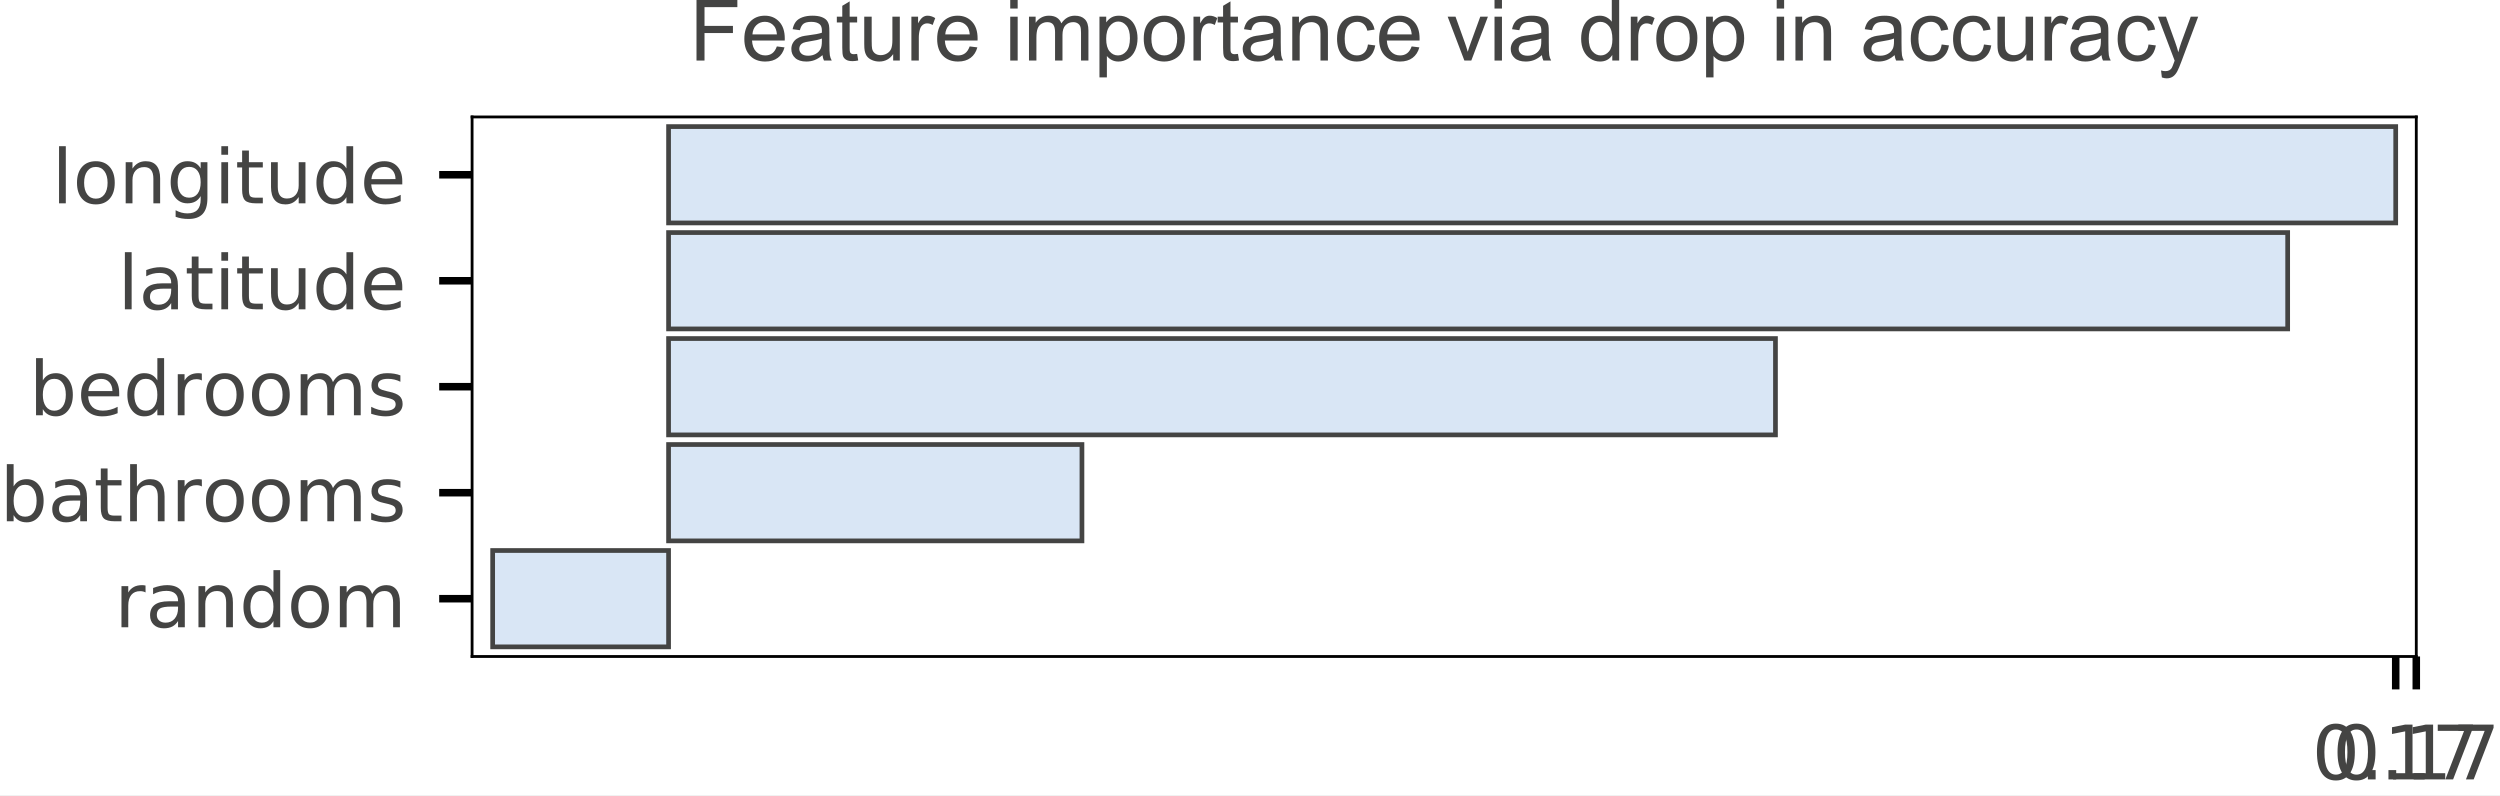
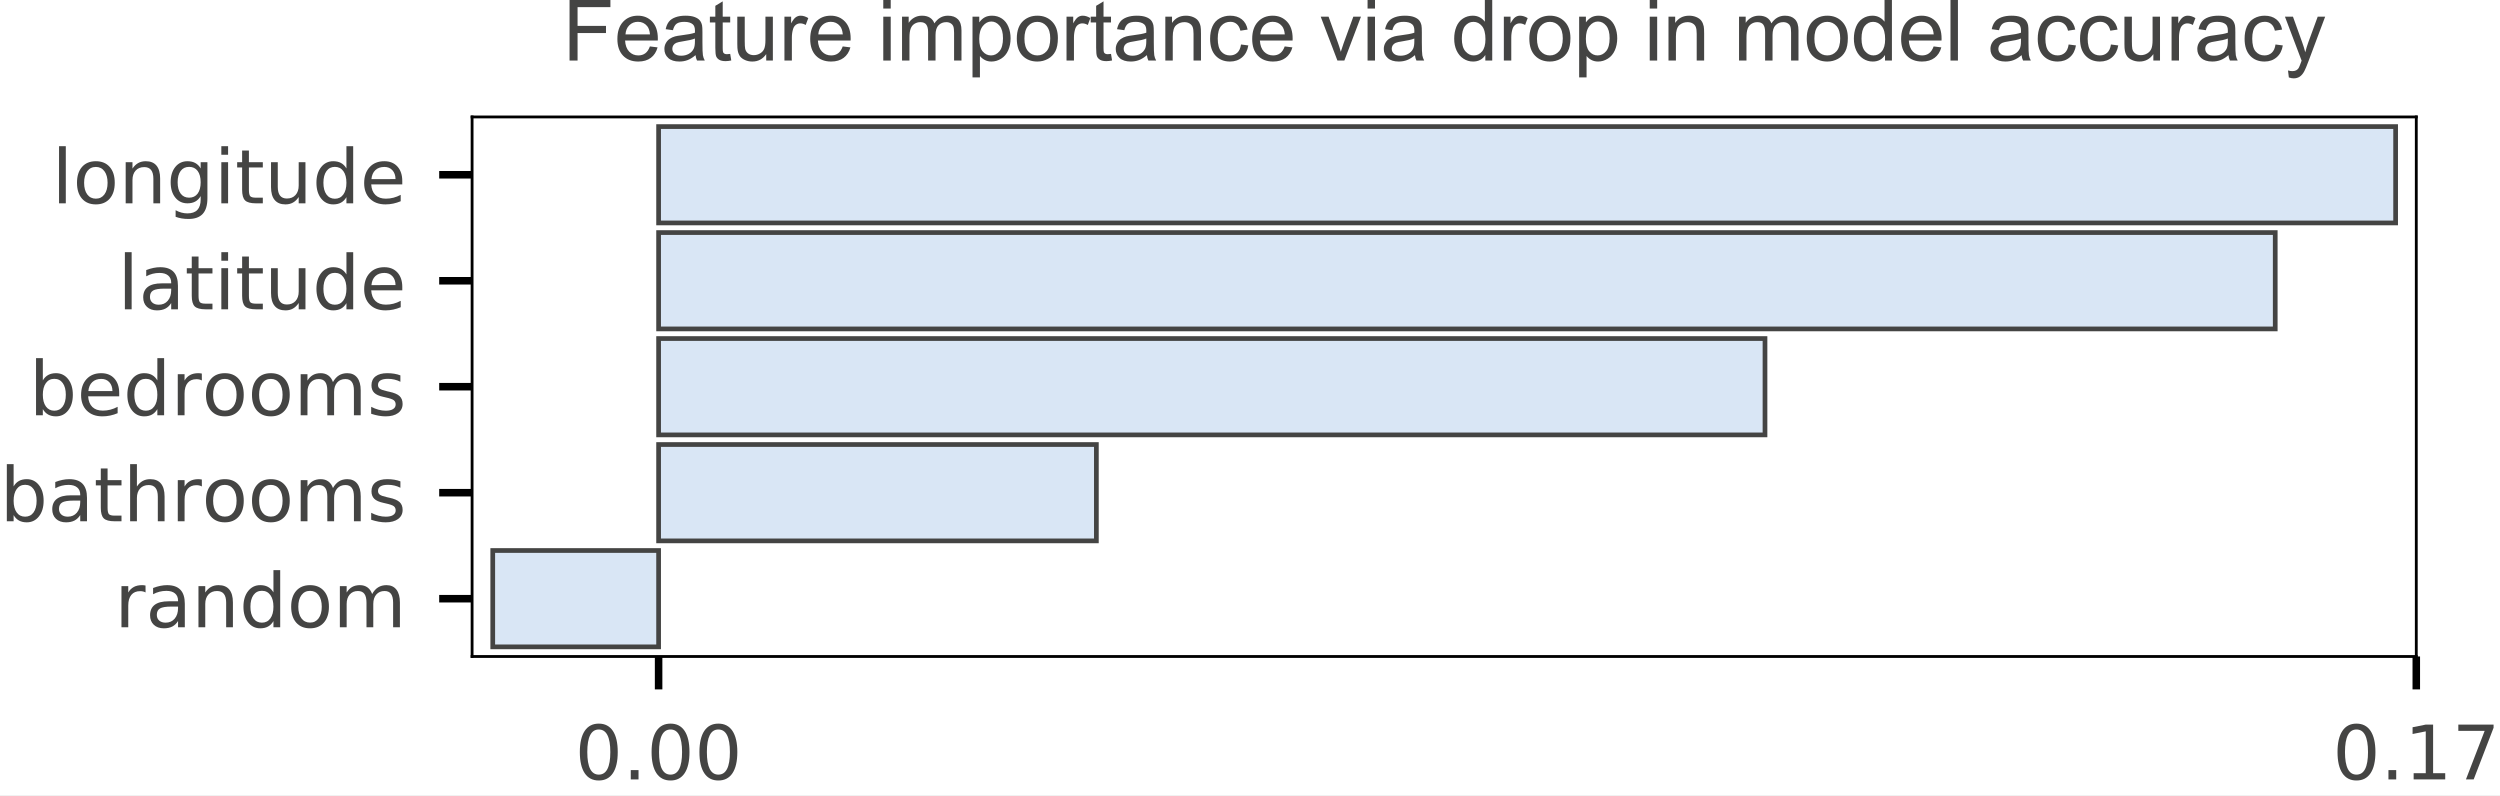
<svg xmlns="http://www.w3.org/2000/svg" xmlns:xlink="http://www.w3.org/1999/xlink" height="84.585pt" version="1.1" viewBox="0 0 265.967 84.585" width="265.967pt">
  <defs>
    <style type="text/css">
*{stroke-linecap:butt;stroke-linejoin:round;}
  </style>
  </defs>
  <g id="figure_1">
    <g id="patch_1">
      <path d="M 0 84.585  L 265.967 84.585  L 265.967 0  L 0 0  z " style="fill:#ffffff;" />
    </g>
    <g id="axes_1">
      <g id="patch_2">
        <path d="M 50.224 69.842  L 257.061 69.842  L 257.061 12.442  L 50.224 12.442  z " style="fill:#ffffff;" />
      </g>
      <g id="patch_3">
-         <path clip-path="url(#p1a82748378)" d="M 71.127 13.467  L 254.872 13.467  L 254.872 23.717  L 71.127 23.717  z " style="fill:#d9e6f5;stroke:#444443;stroke-linejoin:miter;stroke-width:0.5;" />
+         <path clip-path="url(#pf9f9a9d4ad)" d="M 70.067 13.467  L 254.863 13.467  L 254.863 23.717  L 70.067 23.717  z " style="fill:#d9e6f5;stroke:#444443;stroke-linejoin:miter;stroke-width:0.5;" />
      </g>
      <g id="patch_4">
-         <path clip-path="url(#p1a82748378)" d="M 71.127 24.742  L 243.378 24.742  L 243.378 34.992  L 71.127 34.992  z " style="fill:#d9e6f5;stroke:#444443;stroke-linejoin:miter;stroke-width:0.5;" />
+         <path clip-path="url(#pf9f9a9d4ad)" d="M 70.067 24.742  L 242.054 24.742  L 242.054 34.992  L 70.067 34.992  z " style="fill:#d9e6f5;stroke:#444443;stroke-linejoin:miter;stroke-width:0.5;" />
      </g>
      <g id="patch_5">
-         <path clip-path="url(#p1a82748378)" d="M 71.127 36.017  L 188.886 36.017  L 188.886 46.267  L 71.127 46.267  z " style="fill:#d9e6f5;stroke:#444443;stroke-linejoin:miter;stroke-width:0.5;" />
+         <path clip-path="url(#pf9f9a9d4ad)" d="M 70.067 36.017  L 187.772 36.017  L 187.772 46.267  L 70.067 46.267  z " style="fill:#d9e6f5;stroke:#444443;stroke-linejoin:miter;stroke-width:0.5;" />
      </g>
      <g id="patch_6">
-         <path clip-path="url(#p1a82748378)" d="M 71.127 47.292  L 115.105 47.292  L 115.105 57.542  L 71.127 57.542  z " style="fill:#d9e6f5;stroke:#444443;stroke-linejoin:miter;stroke-width:0.5;" />
+         <path clip-path="url(#pf9f9a9d4ad)" d="M 70.067 47.292  L 116.639 47.292  L 116.639 57.542  L 70.067 57.542  z " style="fill:#d9e6f5;stroke:#444443;stroke-linejoin:miter;stroke-width:0.5;" />
      </g>
      <g id="patch_7">
-         <path clip-path="url(#p1a82748378)" d="M 71.127 58.567  L 52.413 58.567  L 52.413 68.817  L 71.127 68.817  z " style="fill:#d9e6f5;stroke:#444443;stroke-linejoin:miter;stroke-width:0.5;" />
+         <path clip-path="url(#pf9f9a9d4ad)" d="M 70.067 58.567  L 52.422 58.567  L 52.422 68.817  L 70.067 68.817  z " style="fill:#d9e6f5;stroke:#444443;stroke-linejoin:miter;stroke-width:0.5;" />
      </g>
      <g id="matplotlib.axis_1">
        <g id="xtick_1">
          <g id="line2d_1">
            <defs>
-               <path d="M 0 0  L 0 3.5  " id="ma153b9e404" style="stroke:#000000;stroke-width:0.8;" />
-             </defs>
-             <g>
-               <use style="stroke:#000000;stroke-width:0.8;" x="254.872" xlink:href="#ma153b9e404" y="69.842" />
+               <path d="M 0 0  L 0 3.5  " id="m6f3cc1095b" style="stroke:#000000;stroke-width:0.8;" />
+             </defs>
+             <g>
+               <use style="stroke:#000000;stroke-width:0.8;" x="70.067" xlink:href="#m6f3cc1095b" y="69.842" />
            </g>
          </g>
          <g id="text_1">
            <defs>
              <path d="M 31.781 66.406  Q 24.172 66.406 20.328 58.906  Q 16.5 51.422 16.5 36.375  Q 16.5 21.391 20.328 13.891  Q 24.172 6.391 31.781 6.391  Q 39.453 6.391 43.281 13.891  Q 47.125 21.391 47.125 36.375  Q 47.125 51.422 43.281 58.906  Q 39.453 66.406 31.781 66.406  z M 31.781 74.219  Q 44.047 74.219 50.516 64.516  Q 56.984 54.828 56.984 36.375  Q 56.984 17.969 50.516 8.266  Q 44.047 -1.422 31.781 -1.422  Q 19.531 -1.422 13.062 8.266  Q 6.594 17.969 6.594 36.375  Q 6.594 54.828 13.062 64.516  Q 19.531 74.219 31.781 74.219  z " id="DejaVuSans-30" />
              <path d="M 10.688 12.406  L 21 12.406  L 21 0  L 10.688 0  z " id="DejaVuSans-2e" />
+             </defs>
+             <g style="fill:#444443;" transform="translate(61.16028 82.92078)scale(0.08 -0.08)">
+               <use xlink:href="#DejaVuSans-30" />
+               <use x="63.623" xlink:href="#DejaVuSans-2e" />
+               <use x="95.41" xlink:href="#DejaVuSans-30" />
+               <use x="159.033" xlink:href="#DejaVuSans-30" />
+             </g>
+           </g>
+         </g>
+         <g id="xtick_2">
+           <g id="line2d_2">
+             <g>
+               <use style="stroke:#000000;stroke-width:0.8;" x="257.061" xlink:href="#m6f3cc1095b" y="69.842" />
+             </g>
+           </g>
+           <g id="text_2">
+             <defs>
              <path d="M 12.406 8.297  L 28.516 8.297  L 28.516 63.922  L 10.984 60.406  L 10.984 69.391  L 28.422 72.906  L 38.281 72.906  L 38.281 8.297  L 54.391 8.297  L 54.391 0  L 12.406 0  z " id="DejaVuSans-31" />
              <path d="M 8.203 72.906  L 55.078 72.906  L 55.078 68.703  L 28.609 0  L 18.312 0  L 43.219 64.594  L 8.203 64.594  z " id="DejaVuSans-37" />
            </defs>
-             <g style="fill:#444443;" transform="translate(245.9655 82.92078)scale(0.08 -0.08)">
-               <use xlink:href="#DejaVuSans-30" />
-               <use x="63.623" xlink:href="#DejaVuSans-2e" />
-               <use x="95.41" xlink:href="#DejaVuSans-31" />
-               <use x="159.033" xlink:href="#DejaVuSans-37" />
-             </g>
-           </g>
-         </g>
-         <g id="xtick_2">
-           <g id="line2d_2">
-             <g>
-               <use style="stroke:#000000;stroke-width:0.8;" x="257.061" xlink:href="#ma153b9e404" y="69.842" />
-             </g>
-           </g>
-           <g id="text_2">
            <g style="fill:#444443;" transform="translate(248.155 82.92078)scale(0.08 -0.08)">
              <use xlink:href="#DejaVuSans-30" />
              <use x="63.623" xlink:href="#DejaVuSans-2e" />
              <use x="95.41" xlink:href="#DejaVuSans-31" />
              <use x="159.033" xlink:href="#DejaVuSans-37" />
            </g>
          </g>
        </g>
      </g>
      <g id="matplotlib.axis_2">
        <g id="ytick_1">
          <g id="line2d_3">
            <defs>
-               <path d="M 0 0  L -3.5 0  " id="maa79f5720c" style="stroke:#000000;stroke-width:0.8;" />
-             </defs>
-             <g>
-               <use style="stroke:#000000;stroke-width:0.8;" x="50.224" xlink:href="#maa79f5720c" y="18.592" />
+               <path d="M 0 0  L -3.5 0  " id="m3be2ed6abf" style="stroke:#000000;stroke-width:0.8;" />
+             </defs>
+             <g>
+               <use style="stroke:#000000;stroke-width:0.8;" x="50.224" xlink:href="#m3be2ed6abf" y="18.592" />
            </g>
          </g>
          <g id="text_3">
            <defs>
              <path d="M 9.422 75.984  L 18.406 75.984  L 18.406 0  L 9.422 0  z " id="DejaVuSans-6c" />
              <path d="M 30.609 48.391  Q 23.391 48.391 19.188 42.75  Q 14.984 37.109 14.984 27.297  Q 14.984 17.484 19.156 11.844  Q 23.344 6.203 30.609 6.203  Q 37.797 6.203 41.984 11.859  Q 46.188 17.531 46.188 27.297  Q 46.188 37.016 41.984 42.703  Q 37.797 48.391 30.609 48.391  z M 30.609 56  Q 42.328 56 49.016 48.375  Q 55.719 40.766 55.719 27.297  Q 55.719 13.875 49.016 6.219  Q 42.328 -1.422 30.609 -1.422  Q 18.844 -1.422 12.172 6.219  Q 5.516 13.875 5.516 27.297  Q 5.516 40.766 12.172 48.375  Q 18.844 56 30.609 56  z " id="DejaVuSans-6f" />
              <path d="M 54.891 33.016  L 54.891 0  L 45.906 0  L 45.906 32.719  Q 45.906 40.484 42.875 44.328  Q 39.844 48.188 33.797 48.188  Q 26.516 48.188 22.312 43.547  Q 18.109 38.922 18.109 30.906  L 18.109 0  L 9.078 0  L 9.078 54.688  L 18.109 54.688  L 18.109 46.188  Q 21.344 51.125 25.703 53.562  Q 30.078 56 35.797 56  Q 45.219 56 50.047 50.172  Q 54.891 44.344 54.891 33.016  z " id="DejaVuSans-6e" />
              <path d="M 45.406 27.984  Q 45.406 37.75 41.375 43.109  Q 37.359 48.484 30.078 48.484  Q 22.859 48.484 18.828 43.109  Q 14.797 37.75 14.797 27.984  Q 14.797 18.266 18.828 12.891  Q 22.859 7.516 30.078 7.516  Q 37.359 7.516 41.375 12.891  Q 45.406 18.266 45.406 27.984  z M 54.391 6.781  Q 54.391 -7.172 48.188 -13.984  Q 42 -20.797 29.203 -20.797  Q 24.469 -20.797 20.266 -20.094  Q 16.062 -19.391 12.109 -17.922  L 12.109 -9.188  Q 16.062 -11.328 19.922 -12.344  Q 23.781 -13.375 27.781 -13.375  Q 36.625 -13.375 41.016 -8.766  Q 45.406 -4.156 45.406 5.172  L 45.406 9.625  Q 42.625 4.781 38.281 2.391  Q 33.938 0 27.875 0  Q 17.828 0 11.672 7.656  Q 5.516 15.328 5.516 27.984  Q 5.516 40.672 11.672 48.328  Q 17.828 56 27.875 56  Q 33.938 56 38.281 53.609  Q 42.625 51.219 45.406 46.391  L 45.406 54.688  L 54.391 54.688  z " id="DejaVuSans-67" />
              <path d="M 9.422 54.688  L 18.406 54.688  L 18.406 0  L 9.422 0  z M 9.422 75.984  L 18.406 75.984  L 18.406 64.594  L 9.422 64.594  z " id="DejaVuSans-69" />
              <path d="M 18.312 70.219  L 18.312 54.688  L 36.812 54.688  L 36.812 47.703  L 18.312 47.703  L 18.312 18.016  Q 18.312 11.328 20.141 9.422  Q 21.969 7.516 27.594 7.516  L 36.812 7.516  L 36.812 0  L 27.594 0  Q 17.188 0 13.234 3.875  Q 9.281 7.766 9.281 18.016  L 9.281 47.703  L 2.688 47.703  L 2.688 54.688  L 9.281 54.688  L 9.281 70.219  z " id="DejaVuSans-74" />
              <path d="M 8.5 21.578  L 8.5 54.688  L 17.484 54.688  L 17.484 21.922  Q 17.484 14.156 20.5 10.266  Q 23.531 6.391 29.594 6.391  Q 36.859 6.391 41.078 11.031  Q 45.312 15.672 45.312 23.688  L 45.312 54.688  L 54.297 54.688  L 54.297 0  L 45.312 0  L 45.312 8.406  Q 42.047 3.422 37.719 1  Q 33.406 -1.422 27.688 -1.422  Q 18.266 -1.422 13.375 4.438  Q 8.5 10.297 8.5 21.578  z M 31.109 56  z " id="DejaVuSans-75" />
              <path d="M 45.406 46.391  L 45.406 75.984  L 54.391 75.984  L 54.391 0  L 45.406 0  L 45.406 8.203  Q 42.578 3.328 38.25 0.953  Q 33.938 -1.422 27.875 -1.422  Q 17.969 -1.422 11.734 6.484  Q 5.516 14.406 5.516 27.297  Q 5.516 40.188 11.734 48.094  Q 17.969 56 27.875 56  Q 33.938 56 38.25 53.625  Q 42.578 51.266 45.406 46.391  z M 14.797 27.297  Q 14.797 17.391 18.875 11.75  Q 22.953 6.109 30.078 6.109  Q 37.203 6.109 41.297 11.75  Q 45.406 17.391 45.406 27.297  Q 45.406 37.203 41.297 42.844  Q 37.203 48.484 30.078 48.484  Q 22.953 48.484 18.875 42.844  Q 14.797 37.203 14.797 27.297  z " id="DejaVuSans-64" />
              <path d="M 56.203 29.594  L 56.203 25.203  L 14.891 25.203  Q 15.484 15.922 20.484 11.062  Q 25.484 6.203 34.422 6.203  Q 39.594 6.203 44.453 7.469  Q 49.312 8.734 54.109 11.281  L 54.109 2.781  Q 49.266 0.734 44.188 -0.344  Q 39.109 -1.422 33.891 -1.422  Q 20.797 -1.422 13.156 6.188  Q 5.516 13.812 5.516 26.812  Q 5.516 40.234 12.766 48.109  Q 20.016 56 32.328 56  Q 43.359 56 49.781 48.891  Q 56.203 41.797 56.203 29.594  z M 47.219 32.234  Q 47.125 39.594 43.094 43.984  Q 39.062 48.391 32.422 48.391  Q 24.906 48.391 20.391 44.141  Q 15.875 39.891 15.188 32.172  z " id="DejaVuSans-65" />
            </defs>
            <g style="fill:#444443;" transform="translate(5.5275 21.63141)scale(0.08 -0.08)">
              <use xlink:href="#DejaVuSans-6c" />
              <use x="27.783" xlink:href="#DejaVuSans-6f" />
              <use x="88.965" xlink:href="#DejaVuSans-6e" />
              <use x="152.344" xlink:href="#DejaVuSans-67" />
              <use x="215.82" xlink:href="#DejaVuSans-69" />
              <use x="243.604" xlink:href="#DejaVuSans-74" />
              <use x="282.812" xlink:href="#DejaVuSans-75" />
              <use x="346.191" xlink:href="#DejaVuSans-64" />
              <use x="409.668" xlink:href="#DejaVuSans-65" />
            </g>
          </g>
        </g>
        <g id="ytick_2">
          <g id="line2d_4">
            <g>
-               <use style="stroke:#000000;stroke-width:0.8;" x="50.224" xlink:href="#maa79f5720c" y="29.867" />
+               <use style="stroke:#000000;stroke-width:0.8;" x="50.224" xlink:href="#m3be2ed6abf" y="29.867" />
            </g>
          </g>
          <g id="text_4">
            <defs>
              <path d="M 34.281 27.484  Q 23.391 27.484 19.188 25  Q 14.984 22.516 14.984 16.5  Q 14.984 11.719 18.141 8.906  Q 21.297 6.109 26.703 6.109  Q 34.188 6.109 38.703 11.406  Q 43.219 16.703 43.219 25.484  L 43.219 27.484  z M 52.203 31.203  L 52.203 0  L 43.219 0  L 43.219 8.297  Q 40.141 3.328 35.547 0.953  Q 30.953 -1.422 24.312 -1.422  Q 15.922 -1.422 10.953 3.297  Q 6 8.016 6 15.922  Q 6 25.141 12.172 29.828  Q 18.359 34.516 30.609 34.516  L 43.219 34.516  L 43.219 35.406  Q 43.219 41.609 39.141 45  Q 35.062 48.391 27.688 48.391  Q 23 48.391 18.547 47.266  Q 14.109 46.141 10.016 43.891  L 10.016 52.203  Q 14.938 54.109 19.578 55.047  Q 24.219 56 28.609 56  Q 40.484 56 46.344 49.844  Q 52.203 43.703 52.203 31.203  z " id="DejaVuSans-61" />
            </defs>
            <g style="fill:#444443;" transform="translate(12.5325 32.90641)scale(0.08 -0.08)">
              <use xlink:href="#DejaVuSans-6c" />
              <use x="27.783" xlink:href="#DejaVuSans-61" />
              <use x="89.062" xlink:href="#DejaVuSans-74" />
              <use x="128.271" xlink:href="#DejaVuSans-69" />
              <use x="156.055" xlink:href="#DejaVuSans-74" />
              <use x="195.264" xlink:href="#DejaVuSans-75" />
              <use x="258.643" xlink:href="#DejaVuSans-64" />
              <use x="322.119" xlink:href="#DejaVuSans-65" />
            </g>
          </g>
        </g>
        <g id="ytick_3">
          <g id="line2d_5">
            <g>
-               <use style="stroke:#000000;stroke-width:0.8;" x="50.224" xlink:href="#maa79f5720c" y="41.142" />
+               <use style="stroke:#000000;stroke-width:0.8;" x="50.224" xlink:href="#m3be2ed6abf" y="41.142" />
            </g>
          </g>
          <g id="text_5">
            <defs>
              <path d="M 48.688 27.297  Q 48.688 37.203 44.609 42.844  Q 40.531 48.484 33.406 48.484  Q 26.266 48.484 22.188 42.844  Q 18.109 37.203 18.109 27.297  Q 18.109 17.391 22.188 11.75  Q 26.266 6.109 33.406 6.109  Q 40.531 6.109 44.609 11.75  Q 48.688 17.391 48.688 27.297  z M 18.109 46.391  Q 20.953 51.266 25.266 53.625  Q 29.594 56 35.594 56  Q 45.562 56 51.781 48.094  Q 58.016 40.188 58.016 27.297  Q 58.016 14.406 51.781 6.484  Q 45.562 -1.422 35.594 -1.422  Q 29.594 -1.422 25.266 0.953  Q 20.953 3.328 18.109 8.203  L 18.109 0  L 9.078 0  L 9.078 75.984  L 18.109 75.984  z " id="DejaVuSans-62" />
              <path d="M 41.109 46.297  Q 39.594 47.172 37.812 47.578  Q 36.031 48 33.891 48  Q 26.266 48 22.188 43.047  Q 18.109 38.094 18.109 28.812  L 18.109 0  L 9.078 0  L 9.078 54.688  L 18.109 54.688  L 18.109 46.188  Q 20.953 51.172 25.484 53.578  Q 30.031 56 36.531 56  Q 37.453 56 38.578 55.875  Q 39.703 55.766 41.062 55.516  z " id="DejaVuSans-72" />
              <path d="M 52 44.188  Q 55.375 50.25 60.062 53.125  Q 64.75 56 71.094 56  Q 79.641 56 84.281 50.016  Q 88.922 44.047 88.922 33.016  L 88.922 0  L 79.891 0  L 79.891 32.719  Q 79.891 40.578 77.094 44.375  Q 74.312 48.188 68.609 48.188  Q 61.625 48.188 57.562 43.547  Q 53.516 38.922 53.516 30.906  L 53.516 0  L 44.484 0  L 44.484 32.719  Q 44.484 40.625 41.703 44.406  Q 38.922 48.188 33.109 48.188  Q 26.219 48.188 22.156 43.531  Q 18.109 38.875 18.109 30.906  L 18.109 0  L 9.078 0  L 9.078 54.688  L 18.109 54.688  L 18.109 46.188  Q 21.188 51.219 25.484 53.609  Q 29.781 56 35.688 56  Q 41.656 56 45.828 52.969  Q 50 49.953 52 44.188  z " id="DejaVuSans-6d" />
              <path d="M 44.281 53.078  L 44.281 44.578  Q 40.484 46.531 36.375 47.5  Q 32.281 48.484 27.875 48.484  Q 21.188 48.484 17.844 46.438  Q 14.5 44.391 14.5 40.281  Q 14.5 37.156 16.891 35.375  Q 19.281 33.594 26.516 31.984  L 29.594 31.297  Q 39.156 29.25 43.188 25.516  Q 47.219 21.781 47.219 15.094  Q 47.219 7.469 41.188 3.016  Q 35.156 -1.422 24.609 -1.422  Q 20.219 -1.422 15.453 -0.562  Q 10.688 0.297 5.422 2  L 5.422 11.281  Q 10.406 8.688 15.234 7.391  Q 20.062 6.109 24.812 6.109  Q 31.156 6.109 34.562 8.281  Q 37.984 10.453 37.984 14.406  Q 37.984 18.062 35.516 20.016  Q 33.062 21.969 24.703 23.781  L 21.578 24.516  Q 13.234 26.266 9.516 29.906  Q 5.812 33.547 5.812 39.891  Q 5.812 47.609 11.281 51.797  Q 16.75 56 26.812 56  Q 31.781 56 36.172 55.266  Q 40.578 54.547 44.281 53.078  z " id="DejaVuSans-73" />
            </defs>
            <g style="fill:#444443;" transform="translate(3.1075 44.18141)scale(0.08 -0.08)">
              <use xlink:href="#DejaVuSans-62" />
              <use x="63.477" xlink:href="#DejaVuSans-65" />
              <use x="125" xlink:href="#DejaVuSans-64" />
              <use x="188.477" xlink:href="#DejaVuSans-72" />
              <use x="229.559" xlink:href="#DejaVuSans-6f" />
              <use x="290.74" xlink:href="#DejaVuSans-6f" />
              <use x="351.922" xlink:href="#DejaVuSans-6d" />
              <use x="449.334" xlink:href="#DejaVuSans-73" />
            </g>
          </g>
        </g>
        <g id="ytick_4">
          <g id="line2d_6">
            <g>
-               <use style="stroke:#000000;stroke-width:0.8;" x="50.224" xlink:href="#maa79f5720c" y="52.417" />
+               <use style="stroke:#000000;stroke-width:0.8;" x="50.224" xlink:href="#m3be2ed6abf" y="52.417" />
            </g>
          </g>
          <g id="text_6">
            <defs>
              <path d="M 54.891 33.016  L 54.891 0  L 45.906 0  L 45.906 32.719  Q 45.906 40.484 42.875 44.328  Q 39.844 48.188 33.797 48.188  Q 26.516 48.188 22.312 43.547  Q 18.109 38.922 18.109 30.906  L 18.109 0  L 9.078 0  L 9.078 75.984  L 18.109 75.984  L 18.109 46.188  Q 21.344 51.125 25.703 53.562  Q 30.078 56 35.797 56  Q 45.219 56 50.047 50.172  Q 54.891 44.344 54.891 33.016  z " id="DejaVuSans-68" />
            </defs>
            <g style="fill:#444443;" transform="translate(0 55.45641)scale(0.08 -0.08)">
              <use xlink:href="#DejaVuSans-62" />
              <use x="63.477" xlink:href="#DejaVuSans-61" />
              <use x="124.756" xlink:href="#DejaVuSans-74" />
              <use x="163.965" xlink:href="#DejaVuSans-68" />
              <use x="227.344" xlink:href="#DejaVuSans-72" />
              <use x="268.426" xlink:href="#DejaVuSans-6f" />
              <use x="329.607" xlink:href="#DejaVuSans-6f" />
              <use x="390.789" xlink:href="#DejaVuSans-6d" />
              <use x="488.201" xlink:href="#DejaVuSans-73" />
            </g>
          </g>
        </g>
        <g id="ytick_5">
          <g id="line2d_7">
            <g>
-               <use style="stroke:#000000;stroke-width:0.8;" x="50.224" xlink:href="#maa79f5720c" y="63.692" />
+               <use style="stroke:#000000;stroke-width:0.8;" x="50.224" xlink:href="#m3be2ed6abf" y="63.692" />
            </g>
          </g>
          <g id="text_7">
            <g style="fill:#444443;" transform="translate(12.19625 66.73141)scale(0.08 -0.08)">
              <use xlink:href="#DejaVuSans-72" />
              <use x="41.113" xlink:href="#DejaVuSans-61" />
              <use x="102.393" xlink:href="#DejaVuSans-6e" />
              <use x="165.771" xlink:href="#DejaVuSans-64" />
              <use x="229.248" xlink:href="#DejaVuSans-6f" />
              <use x="290.43" xlink:href="#DejaVuSans-6d" />
            </g>
          </g>
        </g>
      </g>
      <g id="patch_8">
        <path d="M 50.224 69.842  L 50.224 12.442  " style="fill:none;stroke:#000000;stroke-linecap:square;stroke-linejoin:miter;stroke-width:0.3;" />
      </g>
      <g id="patch_9">
        <path d="M 257.061 69.842  L 257.061 12.442  " style="fill:none;stroke:#000000;stroke-linecap:square;stroke-linejoin:miter;stroke-width:0.3;" />
      </g>
      <g id="patch_10">
        <path d="M 50.224 69.842  L 257.061 69.842  " style="fill:none;stroke:#000000;stroke-linecap:square;stroke-linejoin:miter;stroke-width:0.3;" />
      </g>
      <g id="patch_11">
        <path d="M 50.224 12.442  L 257.061 12.442  " style="fill:none;stroke:#000000;stroke-linecap:square;stroke-linejoin:miter;stroke-width:0.3;" />
      </g>
      <g id="text_8">
        <defs>
          <path d="M 8.203 0  L 8.203 71.578  L 56.5 71.578  L 56.5 63.141  L 17.672 63.141  L 17.672 40.969  L 51.266 40.969  L 51.266 32.516  L 17.672 32.516  L 17.672 0  z " id="ArialMT-46" />
          <path d="M 42.094 16.703  L 51.172 15.578  Q 49.031 7.625 43.219 3.219  Q 37.406 -1.172 28.375 -1.172  Q 17 -1.172 10.328 5.828  Q 3.656 12.844 3.656 25.484  Q 3.656 38.578 10.391 45.797  Q 17.141 53.031 27.875 53.031  Q 38.281 53.031 44.875 45.953  Q 51.469 38.875 51.469 26.031  Q 51.469 25.25 51.422 23.688  L 12.75 23.688  Q 13.234 15.141 17.578 10.594  Q 21.922 6.062 28.422 6.062  Q 33.25 6.062 36.672 8.594  Q 40.094 11.141 42.094 16.703  z M 13.234 30.906  L 42.188 30.906  Q 41.609 37.453 38.875 40.719  Q 34.672 45.797 27.984 45.797  Q 21.922 45.797 17.797 41.75  Q 13.672 37.703 13.234 30.906  z " id="ArialMT-65" />
          <path d="M 40.438 6.391  Q 35.547 2.25 31.031 0.531  Q 26.516 -1.172 21.344 -1.172  Q 12.797 -1.172 8.203 3  Q 3.609 7.172 3.609 13.672  Q 3.609 17.484 5.344 20.625  Q 7.078 23.781 9.891 25.688  Q 12.703 27.594 16.219 28.562  Q 18.797 29.25 24.031 29.891  Q 34.672 31.156 39.703 32.906  Q 39.75 34.719 39.75 35.203  Q 39.75 40.578 37.25 42.781  Q 33.891 45.75 27.25 45.75  Q 21.047 45.75 18.094 43.578  Q 15.141 41.406 13.719 35.891  L 5.125 37.062  Q 6.297 42.578 8.984 45.969  Q 11.672 49.359 16.75 51.188  Q 21.828 53.031 28.516 53.031  Q 35.156 53.031 39.297 51.469  Q 43.453 49.906 45.406 47.531  Q 47.359 45.172 48.141 41.547  Q 48.578 39.312 48.578 33.453  L 48.578 21.734  Q 48.578 9.469 49.141 6.219  Q 49.703 2.984 51.375 0  L 42.188 0  Q 40.828 2.734 40.438 6.391  z M 39.703 26.031  Q 34.906 24.078 25.344 22.703  Q 19.922 21.922 17.672 20.938  Q 15.438 19.969 14.203 18.094  Q 12.984 16.219 12.984 13.922  Q 12.984 10.406 15.641 8.062  Q 18.312 5.719 23.438 5.719  Q 28.516 5.719 32.469 7.938  Q 36.422 10.156 38.281 14.016  Q 39.703 17 39.703 22.797  z " id="ArialMT-61" />
          <path d="M 25.781 7.859  L 27.047 0.094  Q 23.344 -0.688 20.406 -0.688  Q 15.625 -0.688 12.984 0.828  Q 10.359 2.344 9.281 4.812  Q 8.203 7.281 8.203 15.188  L 8.203 45.016  L 1.766 45.016  L 1.766 51.859  L 8.203 51.859  L 8.203 64.703  L 16.938 69.969  L 16.938 51.859  L 25.781 51.859  L 25.781 45.016  L 16.938 45.016  L 16.938 14.703  Q 16.938 10.938 17.406 9.859  Q 17.875 8.797 18.922 8.156  Q 19.969 7.516 21.922 7.516  Q 23.391 7.516 25.781 7.859  z " id="ArialMT-74" />
          <path d="M 40.578 0  L 40.578 7.625  Q 34.516 -1.172 24.125 -1.172  Q 19.531 -1.172 15.547 0.578  Q 11.578 2.344 9.641 5  Q 7.719 7.672 6.938 11.531  Q 6.391 14.109 6.391 19.734  L 6.391 51.859  L 15.188 51.859  L 15.188 23.094  Q 15.188 16.219 15.719 13.812  Q 16.547 10.359 19.234 8.375  Q 21.922 6.391 25.875 6.391  Q 29.828 6.391 33.297 8.422  Q 36.766 10.453 38.203 13.938  Q 39.656 17.438 39.656 24.078  L 39.656 51.859  L 48.438 51.859  L 48.438 0  z " id="ArialMT-75" />
          <path d="M 6.5 0  L 6.5 51.859  L 14.406 51.859  L 14.406 44  Q 17.438 49.516 20 51.266  Q 22.562 53.031 25.641 53.031  Q 30.078 53.031 34.672 50.203  L 31.641 42.047  Q 28.422 43.953 25.203 43.953  Q 22.312 43.953 20.016 42.219  Q 17.719 40.484 16.75 37.406  Q 15.281 32.719 15.281 27.156  L 15.281 0  z " id="ArialMT-72" />
          <path id="ArialMT-20" />
          <path d="M 6.641 61.469  L 6.641 71.578  L 15.438 71.578  L 15.438 61.469  z M 6.641 0  L 6.641 51.859  L 15.438 51.859  L 15.438 0  z " id="ArialMT-69" />
          <path d="M 6.594 0  L 6.594 51.859  L 14.453 51.859  L 14.453 44.578  Q 16.891 48.391 20.938 50.703  Q 25 53.031 30.172 53.031  Q 35.938 53.031 39.625 50.641  Q 43.312 48.25 44.828 43.953  Q 50.984 53.031 60.844 53.031  Q 68.562 53.031 72.703 48.75  Q 76.859 44.484 76.859 35.594  L 76.859 0  L 68.109 0  L 68.109 32.672  Q 68.109 37.938 67.25 40.25  Q 66.406 42.578 64.156 43.984  Q 61.922 45.406 58.891 45.406  Q 53.422 45.406 49.797 41.766  Q 46.188 38.141 46.188 30.125  L 46.188 0  L 37.406 0  L 37.406 33.688  Q 37.406 39.547 35.25 42.469  Q 33.109 45.406 28.219 45.406  Q 24.516 45.406 21.359 43.453  Q 18.219 41.5 16.797 37.734  Q 15.375 33.984 15.375 26.906  L 15.375 0  z " id="ArialMT-6d" />
          <path d="M 6.594 -19.875  L 6.594 51.859  L 14.594 51.859  L 14.594 45.125  Q 17.438 49.078 21 51.047  Q 24.562 53.031 29.641 53.031  Q 36.281 53.031 41.359 49.609  Q 46.438 46.188 49.016 39.953  Q 51.609 33.734 51.609 26.312  Q 51.609 18.359 48.75 11.984  Q 45.906 5.609 40.453 2.219  Q 35.016 -1.172 29 -1.172  Q 24.609 -1.172 21.109 0.688  Q 17.625 2.547 15.375 5.375  L 15.375 -19.875  z M 14.547 25.641  Q 14.547 15.625 18.594 10.844  Q 22.656 6.062 28.422 6.062  Q 34.281 6.062 38.453 11.016  Q 42.625 15.969 42.625 26.375  Q 42.625 36.281 38.547 41.203  Q 34.469 46.141 28.812 46.141  Q 23.188 46.141 18.859 40.891  Q 14.547 35.641 14.547 25.641  z " id="ArialMT-70" />
          <path d="M 3.328 25.922  Q 3.328 40.328 11.328 47.266  Q 18.016 53.031 27.641 53.031  Q 38.328 53.031 45.109 46.016  Q 51.906 39.016 51.906 26.656  Q 51.906 16.656 48.906 10.906  Q 45.906 5.172 40.156 2  Q 34.422 -1.172 27.641 -1.172  Q 16.75 -1.172 10.031 5.812  Q 3.328 12.797 3.328 25.922  z M 12.359 25.922  Q 12.359 15.969 16.703 11.016  Q 21.047 6.062 27.641 6.062  Q 34.188 6.062 38.531 11.031  Q 42.875 16.016 42.875 26.219  Q 42.875 35.844 38.5 40.797  Q 34.125 45.75 27.641 45.75  Q 21.047 45.75 16.703 40.812  Q 12.359 35.891 12.359 25.922  z " id="ArialMT-6f" />
          <path d="M 6.594 0  L 6.594 51.859  L 14.5 51.859  L 14.5 44.484  Q 20.219 53.031 31 53.031  Q 35.688 53.031 39.625 51.344  Q 43.562 49.656 45.516 46.922  Q 47.469 44.188 48.25 40.438  Q 48.734 37.984 48.734 31.891  L 48.734 0  L 39.938 0  L 39.938 31.547  Q 39.938 36.922 38.906 39.578  Q 37.891 42.234 35.281 43.812  Q 32.672 45.406 29.156 45.406  Q 23.531 45.406 19.453 41.844  Q 15.375 38.281 15.375 28.328  L 15.375 0  z " id="ArialMT-6e" />
          <path d="M 40.438 19  L 49.078 17.875  Q 47.656 8.938 41.812 3.875  Q 35.984 -1.172 27.484 -1.172  Q 16.844 -1.172 10.375 5.781  Q 3.906 12.75 3.906 25.734  Q 3.906 34.125 6.688 40.422  Q 9.469 46.734 15.156 49.875  Q 20.844 53.031 27.547 53.031  Q 35.984 53.031 41.359 48.75  Q 46.734 44.484 48.25 36.625  L 39.703 35.297  Q 38.484 40.531 35.375 43.156  Q 32.281 45.797 27.875 45.797  Q 21.234 45.797 17.078 41.031  Q 12.938 36.281 12.938 25.984  Q 12.938 15.531 16.938 10.797  Q 20.953 6.062 27.391 6.062  Q 32.562 6.062 36.031 9.234  Q 39.5 12.406 40.438 19  z " id="ArialMT-63" />
          <path d="M 21 0  L 1.266 51.859  L 10.547 51.859  L 21.688 20.797  Q 23.484 15.766 25 10.359  Q 26.172 14.453 28.266 20.219  L 39.797 51.859  L 48.828 51.859  L 29.203 0  z " id="ArialMT-76" />
          <path d="M 40.234 0  L 40.234 6.547  Q 35.297 -1.172 25.734 -1.172  Q 19.531 -1.172 14.328 2.25  Q 9.125 5.672 6.266 11.797  Q 3.422 17.922 3.422 25.875  Q 3.422 33.641 6 39.969  Q 8.594 46.297 13.766 49.656  Q 18.953 53.031 25.344 53.031  Q 30.031 53.031 33.688 51.047  Q 37.359 49.078 39.656 45.906  L 39.656 71.578  L 48.391 71.578  L 48.391 0  z M 12.453 25.875  Q 12.453 15.922 16.641 10.984  Q 20.844 6.062 26.562 6.062  Q 32.328 6.062 36.344 10.766  Q 40.375 15.484 40.375 25.141  Q 40.375 35.797 36.266 40.766  Q 32.172 45.75 26.172 45.75  Q 20.312 45.75 16.375 40.969  Q 12.453 36.188 12.453 25.875  z " id="ArialMT-64" />
+           <path d="M 6.391 0  L 6.391 71.578  L 15.188 71.578  L 15.188 0  z " id="ArialMT-6c" />
          <path d="M 6.203 -19.969  L 5.219 -11.719  Q 8.109 -12.5 10.25 -12.5  Q 13.188 -12.5 14.938 -11.516  Q 16.703 -10.547 17.828 -8.797  Q 18.656 -7.469 20.516 -2.25  Q 20.75 -1.516 21.297 -0.094  L 1.609 51.859  L 11.078 51.859  L 21.875 21.828  Q 23.969 16.109 25.641 9.812  Q 27.156 15.875 29.25 21.625  L 40.328 51.859  L 49.125 51.859  L 29.391 -0.875  Q 26.219 -9.422 24.469 -12.641  Q 22.125 -17 19.094 -19.016  Q 16.062 -21.047 11.859 -21.047  Q 9.328 -21.047 6.203 -19.969  z " id="ArialMT-79" />
        </defs>
-         <g style="fill:#444443;" transform="translate(73.36039 6.442031)scale(0.09 -0.09)">
+         <g style="fill:#444443;" transform="translate(59.85477 6.442031)scale(0.09 -0.09)">
          <use xlink:href="#ArialMT-46" />
          <use x="61.084" xlink:href="#ArialMT-65" />
          <use x="116.699" xlink:href="#ArialMT-61" />
          <use x="172.314" xlink:href="#ArialMT-74" />
          <use x="200.098" xlink:href="#ArialMT-75" />
          <use x="255.713" xlink:href="#ArialMT-72" />
          <use x="289.014" xlink:href="#ArialMT-65" />
          <use x="344.629" xlink:href="#ArialMT-20" />
          <use x="372.412" xlink:href="#ArialMT-69" />
          <use x="394.629" xlink:href="#ArialMT-6d" />
          <use x="477.93" xlink:href="#ArialMT-70" />
          <use x="533.545" xlink:href="#ArialMT-6f" />
          <use x="589.16" xlink:href="#ArialMT-72" />
          <use x="622.461" xlink:href="#ArialMT-74" />
          <use x="650.244" xlink:href="#ArialMT-61" />
          <use x="705.859" xlink:href="#ArialMT-6e" />
          <use x="761.475" xlink:href="#ArialMT-63" />
          <use x="811.475" xlink:href="#ArialMT-65" />
          <use x="867.09" xlink:href="#ArialMT-20" />
          <use x="894.873" xlink:href="#ArialMT-76" />
          <use x="944.873" xlink:href="#ArialMT-69" />
          <use x="967.09" xlink:href="#ArialMT-61" />
          <use x="1022.705" xlink:href="#ArialMT-20" />
          <use x="1050.488" xlink:href="#ArialMT-64" />
          <use x="1106.104" xlink:href="#ArialMT-72" />
          <use x="1139.404" xlink:href="#ArialMT-6f" />
          <use x="1195.02" xlink:href="#ArialMT-70" />
          <use x="1250.635" xlink:href="#ArialMT-20" />
          <use x="1278.418" xlink:href="#ArialMT-69" />
          <use x="1300.635" xlink:href="#ArialMT-6e" />
          <use x="1356.25" xlink:href="#ArialMT-20" />
-           <use x="1384.033" xlink:href="#ArialMT-61" />
-           <use x="1439.648" xlink:href="#ArialMT-63" />
-           <use x="1489.648" xlink:href="#ArialMT-63" />
-           <use x="1539.648" xlink:href="#ArialMT-75" />
-           <use x="1595.264" xlink:href="#ArialMT-72" />
-           <use x="1628.564" xlink:href="#ArialMT-61" />
-           <use x="1684.18" xlink:href="#ArialMT-63" />
-           <use x="1734.18" xlink:href="#ArialMT-79" />
+           <use x="1384.033" xlink:href="#ArialMT-6d" />
+           <use x="1467.334" xlink:href="#ArialMT-6f" />
+           <use x="1522.949" xlink:href="#ArialMT-64" />
+           <use x="1578.564" xlink:href="#ArialMT-65" />
+           <use x="1634.18" xlink:href="#ArialMT-6c" />
+           <use x="1656.396" xlink:href="#ArialMT-20" />
+           <use x="1684.18" xlink:href="#ArialMT-61" />
+           <use x="1739.795" xlink:href="#ArialMT-63" />
+           <use x="1789.795" xlink:href="#ArialMT-63" />
+           <use x="1839.795" xlink:href="#ArialMT-75" />
+           <use x="1895.41" xlink:href="#ArialMT-72" />
+           <use x="1928.711" xlink:href="#ArialMT-61" />
+           <use x="1984.326" xlink:href="#ArialMT-63" />
+           <use x="2034.326" xlink:href="#ArialMT-79" />
        </g>
      </g>
    </g>
  </g>
  <defs>
-     <clipPath id="p1a82748378">
+     <clipPath id="pf9f9a9d4ad">
      <rect height="57.4" width="206.838" x="50.224" y="12.442" />
    </clipPath>
  </defs>
</svg>
